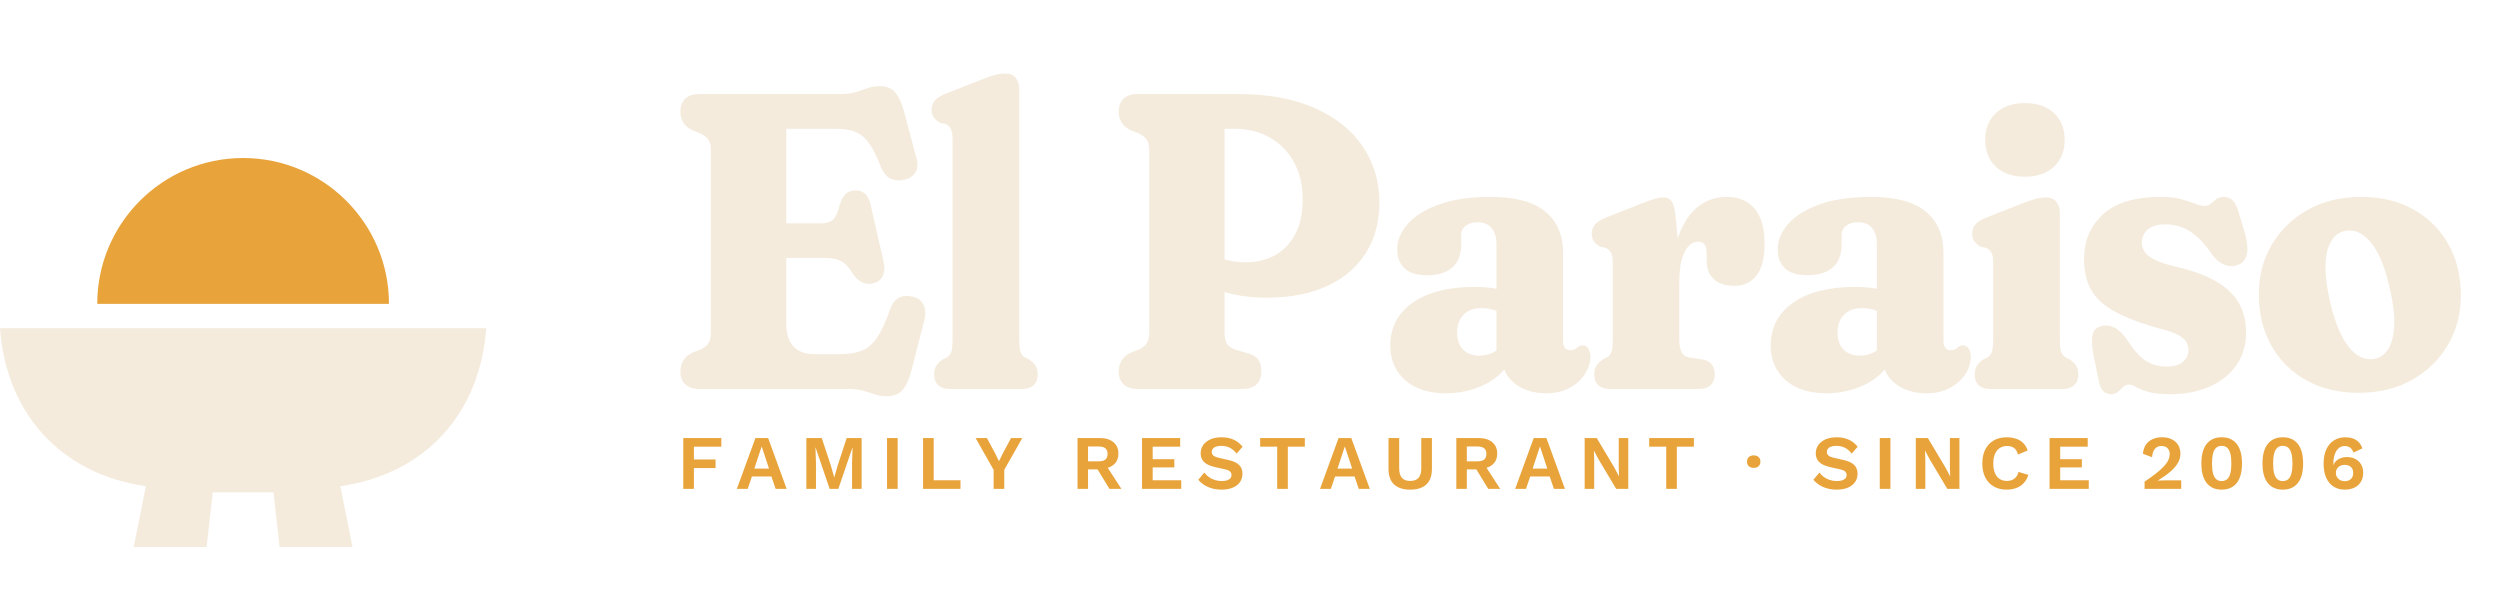
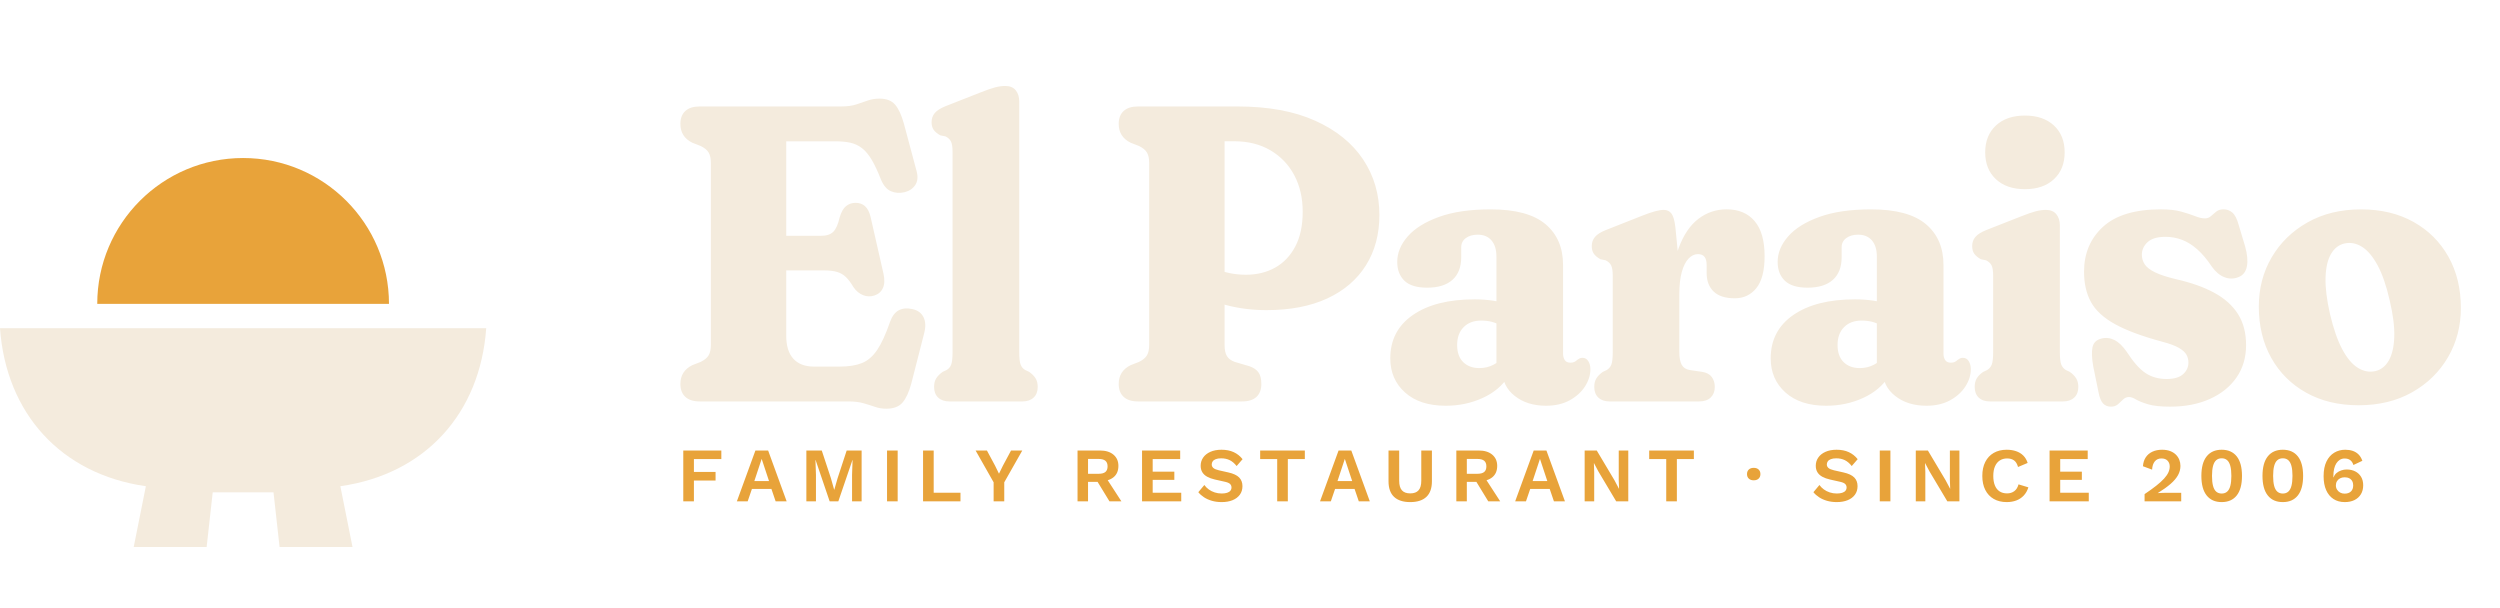
<svg xmlns="http://www.w3.org/2000/svg" viewBox="0 0 617 150" width="617" height="150">
  <g transform="translate(-15.00 0.00) scale(1.5)">
    <path d="M26 50 A24 24 0 0 1 74 50Z" fill="#E8A33A" />
    <path d="M10 54 H90 C89 68 80 78 66 80 L68 90 H56 L55 81 H45 L44 90 H32 L34 80 C20 78 11 68 10 54Z" fill="#F4EBDD" />
  </g>
-   <path transform="translate(0 0)" d="M185.297 55.123H202.626Q204.668 55.123 205.659 54.127Q206.65 53.132 207.227 50.574Q207.821 48.592 208.798 47.801Q209.774 47.009 211.08 46.988Q214.024 46.936 214.849 50.419L218.025 64.385Q218.529 66.618 217.915 67.988Q217.3 69.359 215.83 69.846Q214.421 70.325 213.019 69.773Q211.616 69.221 210.655 67.82Q209.692 66.199 208.777 65.311Q207.862 64.422 206.6 64.041Q205.338 63.659 203.27 63.659H185.297ZM167.92 27.508Q167.92 25.438 169.145 24.319Q170.369 23.2 172.688 23.2H207.565Q209.812 23.2 211.326 22.704Q212.841 22.209 214.164 21.737Q215.488 21.266 217.059 21.266Q219.61 21.266 220.893 22.732Q222.176 24.198 223.084 27.452L226.224 39.192Q226.775 41.272 225.876 42.602Q224.977 43.932 223.243 44.363Q221.427 44.78 219.895 44.126Q218.363 43.471 217.43 41.26Q216.243 38.22 215.141 36.368Q214.038 34.516 212.766 33.516Q211.494 32.515 209.9 32.157Q208.307 31.799 206.118 31.799H194.041V79.773Q194.041 83.552 195.809 85.476Q197.578 87.401 200.881 87.401H207.221Q210.551 87.401 212.716 86.536Q214.88 85.671 216.487 83.288Q218.095 80.905 219.663 76.355Q220.455 74.187 221.861 73.48Q223.267 72.774 225.169 73.208Q227.154 73.634 227.93 75.227Q228.705 76.819 228.078 79.194L224.901 91.61Q224.032 94.792 222.73 96.294Q221.427 97.797 218.721 97.797Q217.277 97.797 215.978 97.348Q214.68 96.898 213.128 96.449Q211.575 96.0 209.388 96.0H172.688Q170.369 96.0 169.145 94.876Q167.92 93.753 167.92 91.692Q167.92 88.503 170.857 87.052L172.914 86.25Q174.325 85.561 174.884 84.634Q175.443 83.707 175.443 82.049V37.151Q175.443 35.483 174.884 34.561Q174.325 33.639 172.914 32.95L170.857 32.148Q167.92 30.697 167.92 27.508ZM251.55 21.99V83.793Q251.55 86.077 251.902 86.946Q252.253 87.814 253.026 88.246L254.002 88.707Q255.032 89.434 255.57 90.278Q256.107 91.121 256.107 92.426Q256.107 94.108 255.096 95.054Q254.084 96.0 252.33 96.0H234.31Q232.559 96.0 231.546 95.054Q230.533 94.108 230.533 92.426Q230.533 91.121 231.07 90.278Q231.608 89.434 232.638 88.707L233.615 88.246Q234.391 87.814 234.741 86.946Q235.091 86.077 235.091 83.793V34.451Q235.091 32.573 234.68 31.805Q234.269 31.038 233.341 30.583L232.063 30.328Q230.904 29.67 230.409 28.938Q229.913 28.205 229.913 27.073Q229.913 25.774 230.69 24.834Q231.466 23.894 233.418 23.109L241.951 19.754Q244.287 18.821 245.617 18.481Q246.948 18.142 248.104 18.142Q249.804 18.142 250.677 19.204Q251.55 20.267 251.55 21.99ZM340.435 49.987Q340.435 57.113 337.114 62.406Q333.793 67.7 327.566 70.584Q321.339 73.467 312.575 73.467Q307.372 73.467 302.667 72.233Q297.963 70.999 294.265 68.896L295.194 60.618Q297.512 62.078 299.491 62.998Q301.47 63.918 303.429 64.325Q305.389 64.731 307.513 64.731Q311.568 64.731 314.714 62.97Q317.859 61.209 319.682 57.749Q321.505 54.29 321.505 49.18Q321.505 44.092 319.436 40.188Q317.367 36.283 313.56 34.035Q309.754 31.787 304.6 31.787H302.226V82.049Q302.226 83.863 302.81 84.816Q303.393 85.77 304.757 86.25L308.344 87.306Q309.86 87.825 310.58 88.815Q311.299 89.804 311.299 91.692Q311.299 93.753 310.1 94.876Q308.9 96.0 306.532 96.0H280.864Q278.545 96.0 277.321 94.876Q276.096 93.753 276.096 91.692Q276.096 88.503 279.033 87.052L281.09 86.25Q282.501 85.561 283.06 84.634Q283.619 83.707 283.619 82.049V37.151Q283.619 35.483 283.06 34.561Q282.501 33.639 281.09 32.95L279.033 32.148Q276.096 30.697 276.096 27.508Q276.096 25.438 277.321 24.319Q278.545 23.2 280.864 23.2H305.384Q316.791 23.2 324.596 26.72Q332.401 30.241 336.418 36.281Q340.435 42.321 340.435 49.987ZM370.788 88.436V87.014L369.318 86.797V60.232Q369.318 57.686 368.103 56.264Q366.888 54.843 364.697 54.843Q362.904 54.843 361.767 55.686Q360.63 56.529 360.63 57.944V60.385Q360.63 64.061 358.461 65.993Q356.293 67.925 352.215 67.925Q348.395 67.925 346.617 66.215Q344.838 64.504 344.838 61.559Q344.838 58.234 347.422 55.275Q350.005 52.317 355.142 50.458Q360.279 48.599 367.895 48.599Q377.093 48.599 381.428 52.251Q385.764 55.903 385.764 62.334V84.249Q385.764 85.114 386.17 85.775Q386.576 86.435 387.619 86.435Q388.178 86.435 388.559 86.244Q388.94 86.052 389.263 85.744Q389.515 85.546 389.826 85.389Q390.138 85.232 390.544 85.232Q391.479 85.232 391.994 86.059Q392.51 86.886 392.51 88.048Q392.51 90.208 391.183 92.287Q389.856 94.366 387.404 95.714Q384.953 97.063 381.561 97.063Q376.898 97.063 373.843 94.647Q370.788 92.232 370.788 88.436ZM343.121 85.358Q343.121 78.527 348.699 74.667Q354.277 70.806 363.951 70.806Q366.29 70.806 368.436 71.124Q370.583 71.441 371.996 72.042L370.412 77.249Q369.223 76.614 368.087 76.33Q366.952 76.045 365.537 76.045Q362.832 76.045 361.227 77.666Q359.621 79.286 359.621 82.074Q359.621 84.811 361.114 86.291Q362.608 87.77 365.112 87.77Q367.025 87.77 368.613 86.933Q370.201 86.095 371.117 84.839L372.264 89.805Q370.11 93.228 365.914 95.145Q361.717 97.063 356.807 97.063Q350.42 97.063 346.771 93.801Q343.121 90.54 343.121 85.358ZM412.504 70.549Q412.504 62.978 414.304 58.12Q416.104 53.262 419.179 50.927Q422.255 48.591 426.131 48.591Q430.582 48.591 433.043 51.495Q435.504 54.399 435.504 60.151Q435.504 65.5 433.474 68.022Q431.443 70.545 428.156 70.545Q424.688 70.545 422.945 68.892Q421.203 67.239 421.203 64.316V62.364Q421.203 60.959 420.664 60.301Q420.126 59.642 419.055 59.642Q417.784 59.642 416.729 60.752Q415.674 61.861 415.065 64.06Q414.456 66.259 414.456 69.555ZM413.491 53.075 414.456 62.918V83.793Q414.456 85.872 415.035 86.939Q415.614 88.007 417.019 88.246L420.118 88.707Q421.73 88.965 422.47 89.978Q423.211 90.991 423.211 92.426Q423.211 94.03 422.219 95.015Q421.227 96.0 419.317 96.0H397.243Q395.492 96.0 394.479 95.054Q393.465 94.108 393.465 92.426Q393.465 91.121 394.003 90.279Q394.541 89.437 395.571 88.707L396.548 88.246Q397.324 87.778 397.674 86.927Q398.024 86.077 398.024 83.793V65.037Q398.024 63.158 397.613 62.391Q397.202 61.623 396.274 61.169L394.996 60.914Q393.837 60.256 393.341 59.523Q392.846 58.791 392.846 57.658Q392.846 56.359 393.642 55.4Q394.438 54.44 396.351 53.694L405.234 50.184Q407.162 49.415 408.464 49.071Q409.765 48.727 410.611 48.727Q411.823 48.727 412.511 49.625Q413.2 50.522 413.491 53.075ZM464.676 88.436V87.014L463.206 86.797V60.232Q463.206 57.686 461.991 56.264Q460.776 54.843 458.585 54.843Q456.792 54.843 455.655 55.686Q454.518 56.529 454.518 57.944V60.385Q454.518 64.061 452.349 65.993Q450.181 67.925 446.103 67.925Q442.283 67.925 440.505 66.215Q438.726 64.504 438.726 61.559Q438.726 58.234 441.31 55.275Q443.893 52.317 449.03 50.458Q454.167 48.599 461.783 48.599Q470.981 48.599 475.316 52.251Q479.652 55.903 479.652 62.334V84.249Q479.652 85.114 480.058 85.775Q480.464 86.435 481.507 86.435Q482.066 86.435 482.447 86.244Q482.828 86.052 483.151 85.744Q483.403 85.546 483.714 85.389Q484.026 85.232 484.432 85.232Q485.367 85.232 485.882 86.059Q486.398 86.886 486.398 88.048Q486.398 90.208 485.071 92.287Q483.744 94.366 481.292 95.714Q478.841 97.063 475.449 97.063Q470.786 97.063 467.731 94.647Q464.676 92.232 464.676 88.436ZM437.009 85.358Q437.009 78.527 442.587 74.667Q448.165 70.806 457.839 70.806Q460.178 70.806 462.324 71.124Q464.471 71.441 465.884 72.042L464.3 77.249Q463.111 76.614 461.975 76.33Q460.84 76.045 459.425 76.045Q456.72 76.045 455.115 77.666Q453.509 79.286 453.509 82.074Q453.509 84.811 455.002 86.291Q456.496 87.77 459 87.77Q460.913 87.77 462.501 86.933Q464.089 86.095 465.005 84.839L466.152 89.805Q463.998 93.228 459.802 95.145Q455.605 97.063 450.695 97.063Q444.308 97.063 440.659 93.801Q437.009 90.54 437.009 85.358ZM508.371 52.576V83.793Q508.371 86.038 508.722 86.907Q509.074 87.775 509.847 88.246L510.823 88.707Q511.814 89.395 512.371 90.258Q512.928 91.121 512.928 92.426Q512.928 94.108 511.917 95.054Q510.905 96.0 509.151 96.0H491.131Q489.341 96.0 488.347 95.054Q487.353 94.108 487.353 92.426Q487.353 91.121 487.891 90.258Q488.429 89.395 489.459 88.707L490.436 88.246Q491.212 87.775 491.562 86.907Q491.912 86.038 491.912 83.793V65.037Q491.912 63.158 491.501 62.391Q491.09 61.623 490.162 61.169L488.884 60.914Q487.725 60.253 487.229 59.522Q486.734 58.791 486.734 57.658Q486.734 56.359 487.51 55.419Q488.287 54.479 490.239 53.694L498.771 50.339Q501.107 49.407 502.438 49.067Q503.769 48.727 504.925 48.727Q506.624 48.727 507.498 49.79Q508.371 50.852 508.371 52.576ZM499.751 43.616Q495.223 43.616 492.584 41.148Q489.946 38.68 489.946 34.532Q489.946 30.377 492.584 27.912Q495.223 25.447 499.751 25.447Q504.28 25.447 506.919 27.907Q509.558 30.368 509.558 34.522Q509.558 38.68 506.919 41.148Q504.28 43.616 499.751 43.616ZM534.726 90.463Q537.455 90.463 538.779 89.28Q540.103 88.097 540.103 86.423Q540.103 85.326 539.6 84.444Q539.097 83.561 537.738 82.775Q536.378 81.99 533.824 81.31Q526.238 79.276 521.996 76.934Q517.754 74.592 516.048 71.465Q514.342 68.339 514.342 63.994Q514.342 57.181 519.036 52.887Q523.73 48.593 533.33 48.593Q536.316 48.593 538.33 49.151Q540.343 49.709 541.738 50.267Q543.132 50.826 544.174 50.826Q545.049 50.826 545.659 50.266Q546.269 49.706 546.973 49.146Q547.676 48.586 548.787 48.586Q549.992 48.586 550.941 49.388Q551.891 50.19 552.519 52.478L554.097 57.748Q554.914 60.664 554.536 62.656Q554.158 64.649 552.481 65.314Q550.708 66.016 548.992 65.343Q547.276 64.669 545.933 62.807Q544.104 60.056 542.253 58.434Q540.402 56.812 538.473 56.093Q536.543 55.375 534.449 55.375Q531.423 55.375 530.017 56.692Q528.611 58.009 528.611 59.792Q528.611 61.092 529.317 62.164Q530.023 63.235 531.858 64.131Q533.693 65.027 537.014 65.826Q542.585 67.078 546.442 69.161Q550.3 71.244 552.317 74.406Q554.333 77.568 554.333 82.078Q554.333 86.689 551.966 90.095Q549.599 93.502 545.372 95.396Q541.145 97.29 535.596 97.29Q532.084 97.29 530.127 96.702Q528.171 96.114 527.162 95.511Q526.152 94.909 525.439 94.909Q524.605 94.909 523.998 95.511Q523.392 96.114 522.712 96.702Q522.033 97.29 520.985 97.29Q519.775 97.29 519.033 96.497Q518.291 95.704 517.916 93.735L516.627 87.427Q516.074 84.348 516.424 82.647Q516.773 80.945 518.63 80.482Q520.271 80.057 521.845 80.844Q523.418 81.632 524.914 83.805Q527.314 87.533 529.518 88.998Q531.722 90.463 534.726 90.463ZM582.708 48.602Q590.144 48.602 595.676 51.709Q601.207 54.815 604.275 60.292Q607.343 65.768 607.343 72.946Q607.343 79.631 604.17 85.08Q600.997 90.529 595.318 93.737Q589.639 96.945 582.109 96.945Q574.715 96.945 569.164 93.84Q563.613 90.734 560.544 85.249Q557.475 79.764 557.475 72.588Q557.475 65.866 560.648 60.443Q563.821 55.021 569.499 51.812Q575.176 48.602 582.708 48.602ZM586.215 88.519Q588.318 88.035 589.546 85.912Q590.774 83.789 590.903 80.091Q591.032 76.392 589.79 71.133Q588.555 65.657 586.781 62.386Q585.008 59.115 582.908 57.819Q580.808 56.522 578.62 57.02Q576.521 57.492 575.289 59.609Q574.057 61.727 573.946 65.428Q573.835 69.13 575.04 74.408Q576.315 79.846 578.073 83.135Q579.832 86.424 581.935 87.714Q584.038 89.004 586.215 88.519Z" fill="#F4EBDD" />
-   <path transform="translate(0 0)" d="M178.025 110.23H171.258V113.403H176.602V115.522H171.258V120.652H168.633V108.112H178.025ZM194.143 120.652H191.424L190.382 117.587H185.575L184.527 120.652H181.862L186.435 108.112H189.575ZM186.169 115.656H189.795L187.98 110.174ZM212.648 108.112V120.652H210.288V114.11L210.415 110.457H210.382L206.901 120.652H204.757L201.291 110.457H201.251L201.378 114.11V120.652H199.01V108.112H202.813L205.07 114.951L205.868 117.783H205.906L206.716 114.963L208.961 108.112ZM221.545 108.112V120.652H218.92V108.112ZM230.435 118.534H237.047V120.652H227.81V108.112H230.435ZM252.299 108.112 247.851 115.959V120.652H245.227V115.959L240.779 108.112H243.573L245.586 111.864L246.55 113.838L247.514 111.864L249.527 108.112ZM271.467 108.112Q273.588 108.112 274.805 109.14Q276.022 110.167 276.022 111.902Q276.022 113.737 274.81 114.717Q273.598 115.698 271.477 115.698L271.228 115.843H268.526V120.652H265.937V108.112ZM271.166 113.855Q272.27 113.855 272.81 113.41Q273.35 112.965 273.35 112.024Q273.35 111.091 272.81 110.643Q272.27 110.194 271.166 110.194H268.526V113.855ZM272.705 114.397 276.76 120.652H273.814L270.464 115.161ZM281.857 120.652V108.112H291.268V110.23H284.482V113.331H289.826V115.356H284.482V118.534H291.531V120.652ZM301.468 107.922Q303.179 107.922 304.466 108.51Q305.753 109.098 306.667 110.25L305.199 111.945Q304.424 110.953 303.504 110.497Q302.585 110.04 301.374 110.04Q300.562 110.04 300.044 110.246Q299.525 110.451 299.29 110.79Q299.054 111.13 299.054 111.56Q299.054 112.059 299.447 112.414Q299.84 112.77 300.82 112.997L303.161 113.525Q305.009 113.939 305.823 114.764Q306.637 115.59 306.637 116.91Q306.637 118.147 305.984 119.031Q305.331 119.916 304.18 120.379Q303.028 120.842 301.515 120.842Q300.212 120.842 299.115 120.529Q298.018 120.217 297.168 119.665Q296.319 119.114 295.743 118.4L297.232 116.624Q297.665 117.238 298.315 117.713Q298.964 118.188 299.782 118.456Q300.601 118.724 301.523 118.724Q302.297 118.724 302.84 118.548Q303.383 118.372 303.658 118.036Q303.933 117.701 303.933 117.223Q303.933 116.745 303.603 116.394Q303.272 116.043 302.373 115.84L299.825 115.269Q298.723 115.017 297.935 114.584Q297.147 114.151 296.736 113.478Q296.325 112.806 296.325 111.87Q296.325 110.755 296.936 109.862Q297.547 108.97 298.703 108.446Q299.858 107.922 301.468 107.922ZM322.034 108.112V110.23H317.837V120.652H315.212V110.23H311.008V108.112ZM338.067 120.652H335.348L334.306 117.587H329.499L328.451 120.652H325.786L330.359 108.112H333.499ZM330.093 115.656H333.719L331.904 110.174ZM353.396 108.112V115.704Q353.396 118.268 352.032 119.555Q350.669 120.842 348.041 120.842Q345.426 120.842 344.056 119.555Q342.687 118.268 342.687 115.704V108.112H345.319V115.598Q345.319 117.172 345.99 117.934Q346.662 118.695 348.041 118.695Q349.428 118.695 350.1 117.934Q350.771 117.172 350.771 115.598V108.112ZM364.954 108.112Q367.075 108.112 368.292 109.14Q369.509 110.167 369.509 111.902Q369.509 113.737 368.297 114.717Q367.085 115.698 364.964 115.698L364.715 115.843H362.013V120.652H359.424V108.112ZM364.653 113.855Q365.757 113.855 366.297 113.41Q366.837 112.965 366.837 112.024Q366.837 111.091 366.297 110.643Q365.757 110.194 364.653 110.194H362.013V113.855ZM366.192 114.397 370.247 120.652H367.301L363.951 115.161ZM386.226 120.652H383.507L382.465 117.587H377.658L376.61 120.652H373.945L378.518 108.112H381.658ZM378.252 115.656H381.878L380.063 110.174ZM401.859 108.112V120.652H398.874L394.482 113.279L393.397 111.234H393.371L393.447 113.394V120.652H391.093V108.112H394.079L398.459 115.468L399.555 117.542H399.582L399.506 115.37V108.112ZM418.048 108.112V110.23H413.851V120.652H411.226V110.23H407.022V108.112ZM432.816 112.39Q433.583 112.39 434.026 112.805Q434.47 113.219 434.47 113.929Q434.47 114.639 434.026 115.053Q433.583 115.467 432.816 115.467Q432.055 115.467 431.609 115.053Q431.162 114.639 431.162 113.929Q431.162 113.219 431.609 112.805Q432.055 112.39 432.816 112.39ZM453.275 107.922Q454.986 107.922 456.273 108.51Q457.56 109.098 458.474 110.25L457.006 111.945Q456.231 110.953 455.311 110.497Q454.392 110.04 453.181 110.04Q452.369 110.04 451.851 110.246Q451.332 110.451 451.097 110.79Q450.861 111.13 450.861 111.56Q450.861 112.059 451.254 112.414Q451.647 112.77 452.627 112.997L454.968 113.525Q456.816 113.939 457.63 114.764Q458.444 115.59 458.444 116.91Q458.444 118.147 457.791 119.031Q457.138 119.916 455.987 120.379Q454.835 120.842 453.322 120.842Q452.019 120.842 450.922 120.529Q449.825 120.217 448.975 119.665Q448.126 119.114 447.55 118.4L449.039 116.624Q449.472 117.238 450.122 117.713Q450.771 118.188 451.589 118.456Q452.408 118.724 453.33 118.724Q454.104 118.724 454.647 118.548Q455.19 118.372 455.465 118.036Q455.74 117.701 455.74 117.223Q455.74 116.745 455.41 116.394Q455.079 116.043 454.18 115.84L451.632 115.269Q450.53 115.017 449.742 114.584Q448.954 114.151 448.543 113.478Q448.132 112.806 448.132 111.87Q448.132 110.755 448.743 109.862Q449.354 108.97 450.51 108.446Q451.665 107.922 453.275 107.922ZM466.552 108.112V120.652H463.927V108.112ZM483.583 108.112V120.652H480.598L476.206 113.279L475.121 111.234H475.095L475.171 113.394V120.652H472.817V108.112H475.803L480.183 115.468L481.279 117.542H481.306L481.23 115.37V108.112ZM500.602 117.203Q500.224 118.418 499.451 119.235Q498.677 120.051 497.611 120.447Q496.545 120.842 495.266 120.842Q493.408 120.842 492.056 120.064Q490.704 119.287 489.97 117.843Q489.235 116.399 489.235 114.382Q489.235 112.365 489.97 110.921Q490.704 109.477 492.056 108.7Q493.408 107.922 495.242 107.922Q496.523 107.922 497.567 108.276Q498.611 108.63 499.343 109.354Q500.076 110.079 500.424 111.18L498.05 112.179Q497.733 111.038 497.067 110.554Q496.401 110.069 495.356 110.069Q494.322 110.069 493.551 110.566Q492.781 111.064 492.362 112.022Q491.943 112.981 491.943 114.382Q491.943 115.764 492.337 116.732Q492.731 117.7 493.493 118.198Q494.256 118.695 495.345 118.695Q496.383 118.695 497.126 118.145Q497.869 117.595 498.172 116.467ZM505.835 120.652V108.112H515.246V110.23H508.46V113.331H513.804V115.356H508.46V118.534H515.509V120.652ZM529.283 120.652V118.875Q530.991 117.727 532.175 116.79Q533.359 115.853 534.094 115.045Q534.828 114.237 535.158 113.511Q535.489 112.785 535.489 112.057Q535.489 111.189 534.96 110.629Q534.432 110.069 533.45 110.069Q532.403 110.069 531.805 110.795Q531.206 111.522 531.138 112.834L528.877 111.993Q528.968 110.703 529.571 109.795Q530.174 108.886 531.211 108.404Q532.248 107.922 533.601 107.922Q534.743 107.922 535.592 108.247Q536.441 108.571 537.006 109.13Q537.572 109.689 537.852 110.407Q538.132 111.125 538.132 111.913Q538.132 113.12 537.529 114.203Q536.927 115.287 535.695 116.356Q534.463 117.425 532.561 118.601V118.627Q532.842 118.601 533.256 118.584Q533.67 118.567 534.105 118.558Q534.541 118.548 534.861 118.548H538.325V120.652ZM548.311 120.842Q545.909 120.842 544.603 119.203Q543.298 117.565 543.298 114.382Q543.298 111.199 544.603 109.561Q545.909 107.922 548.311 107.922Q550.725 107.922 552.025 109.561Q553.324 111.199 553.324 114.382Q553.324 117.565 552.025 119.203Q550.725 120.842 548.311 120.842ZM548.311 118.73Q549.123 118.73 549.654 118.27Q550.185 117.81 550.443 116.843Q550.7 115.876 550.7 114.382Q550.7 112.888 550.443 111.921Q550.185 110.954 549.654 110.494Q549.123 110.034 548.311 110.034Q547.506 110.034 546.971 110.494Q546.437 110.954 546.179 111.921Q545.922 112.888 545.922 114.382Q545.922 115.876 546.179 116.843Q546.437 117.81 546.971 118.27Q547.506 118.73 548.311 118.73ZM563.395 120.842Q560.993 120.842 559.687 119.203Q558.382 117.565 558.382 114.382Q558.382 111.199 559.687 109.561Q560.993 107.922 563.395 107.922Q565.809 107.922 567.109 109.561Q568.408 111.199 568.408 114.382Q568.408 117.565 567.109 119.203Q565.809 120.842 563.395 120.842ZM563.395 118.73Q564.207 118.73 564.738 118.27Q565.269 117.81 565.527 116.843Q565.784 115.876 565.784 114.382Q565.784 112.888 565.527 111.921Q565.269 110.954 564.738 110.494Q564.207 110.034 563.395 110.034Q562.59 110.034 562.055 110.494Q561.521 110.954 561.263 111.921Q561.006 112.888 561.006 114.382Q561.006 115.876 561.263 116.843Q561.521 117.81 562.055 118.27Q562.59 118.73 563.395 118.73ZM578.801 107.922Q579.815 107.922 580.634 108.194Q581.453 108.466 582.066 109.063Q582.678 109.661 583.029 110.65L580.822 111.69Q580.594 110.939 580.07 110.511Q579.545 110.083 578.641 110.083Q577.997 110.083 577.486 110.394Q576.974 110.706 576.613 111.269Q576.252 111.832 576.066 112.62Q575.88 113.409 575.88 114.364Q575.88 114.416 575.88 114.485Q575.88 114.554 575.88 114.684L575.934 114.756Q576.15 114.091 576.668 113.66Q577.185 113.228 577.843 113.012Q578.501 112.797 579.142 112.797Q580.35 112.797 581.271 113.265Q582.192 113.734 582.715 114.606Q583.237 115.479 583.237 116.697Q583.237 117.96 582.673 118.896Q582.108 119.832 581.091 120.337Q580.074 120.842 578.679 120.842Q577.073 120.842 575.903 120.082Q574.734 119.322 574.1 117.897Q573.466 116.472 573.466 114.454Q573.466 112.266 574.173 110.82Q574.88 109.375 576.089 108.649Q577.298 107.922 578.801 107.922ZM578.638 114.722Q578.016 114.722 577.532 114.975Q577.048 115.228 576.771 115.677Q576.494 116.127 576.494 116.728Q576.494 117.306 576.783 117.767Q577.072 118.228 577.556 118.493Q578.04 118.758 578.638 118.758Q579.649 118.758 580.208 118.223Q580.768 117.689 580.768 116.728Q580.768 116.103 580.517 115.654Q580.266 115.204 579.795 114.963Q579.324 114.722 578.638 114.722Z" fill="#E8A33A" />
+   <path transform="translate(0 0)" d="M185.297 58.197H202.626Q204.668 58.197 205.659 57.201Q206.65 56.206 207.227 53.648Q207.821 51.666 208.798 50.875Q209.774 50.083 211.08 50.062Q214.024 50.01 214.849 53.493L218.025 67.459Q218.529 69.692 217.915 71.062Q217.3 72.433 215.83 72.92Q214.421 73.399 213.019 72.847Q211.616 72.295 210.655 70.894Q209.692 69.273 208.777 68.385Q207.862 67.496 206.6 67.115Q205.338 66.733 203.27 66.733H185.297ZM167.92 30.582Q167.92 28.512 169.145 27.393Q170.369 26.274 172.688 26.274H207.565Q209.812 26.274 211.326 25.778Q212.841 25.283 214.164 24.811Q215.488 24.34 217.059 24.34Q219.61 24.34 220.893 25.806Q222.176 27.272 223.084 30.526L226.224 42.266Q226.775 44.346 225.876 45.676Q224.977 47.006 223.243 47.437Q221.427 47.854 219.895 47.2Q218.363 46.545 217.43 44.334Q216.243 41.294 215.141 39.442Q214.038 37.59 212.766 36.59Q211.494 35.589 209.9 35.231Q208.307 34.873 206.118 34.873H194.041V82.847Q194.041 86.626 195.809 88.55Q197.578 90.475 200.881 90.475H207.221Q210.551 90.475 212.716 89.61Q214.88 88.745 216.487 86.362Q218.095 83.979 219.663 79.429Q220.455 77.261 221.861 76.554Q223.267 75.848 225.169 76.282Q227.154 76.708 227.93 78.301Q228.705 79.893 228.078 82.268L224.901 94.684Q224.032 97.866 222.73 99.368Q221.427 100.871 218.721 100.871Q217.277 100.871 215.978 100.422Q214.68 99.972 213.128 99.523Q211.575 99.074 209.388 99.074H172.688Q170.369 99.074 169.145 97.95Q167.92 96.827 167.92 94.766Q167.92 91.577 170.857 90.126L172.914 89.324Q174.325 88.635 174.884 87.708Q175.443 86.781 175.443 85.123V40.225Q175.443 38.557 174.884 37.635Q174.325 36.713 172.914 36.024L170.857 35.222Q167.92 33.771 167.92 30.582ZM251.55 25.064V86.867Q251.55 89.151 251.902 90.02Q252.253 90.888 253.026 91.32L254.002 91.781Q255.032 92.508 255.57 93.352Q256.107 94.195 256.107 95.5Q256.107 97.182 255.096 98.128Q254.084 99.074 252.33 99.074H234.31Q232.559 99.074 231.546 98.128Q230.533 97.182 230.533 95.5Q230.533 94.195 231.07 93.352Q231.608 92.508 232.638 91.781L233.615 91.32Q234.391 90.888 234.741 90.02Q235.091 89.151 235.091 86.867V37.525Q235.091 35.647 234.68 34.879Q234.269 34.112 233.341 33.657L232.063 33.402Q230.904 32.744 230.409 32.012Q229.913 31.279 229.913 30.147Q229.913 28.848 230.69 27.908Q231.466 26.968 233.418 26.183L241.951 22.828Q244.287 21.895 245.617 21.555Q246.948 21.216 248.104 21.216Q249.804 21.216 250.677 22.278Q251.55 23.341 251.55 25.064ZM340.435 53.061Q340.435 60.187 337.114 65.48Q333.793 70.774 327.566 73.658Q321.339 76.541 312.575 76.541Q307.372 76.541 302.667 75.307Q297.963 74.073 294.265 71.97L295.194 63.692Q297.512 65.152 299.491 66.072Q301.47 66.992 303.429 67.399Q305.389 67.805 307.513 67.805Q311.568 67.805 314.714 66.044Q317.859 64.283 319.682 60.823Q321.505 57.364 321.505 52.254Q321.505 47.166 319.436 43.262Q317.367 39.357 313.56 37.109Q309.754 34.861 304.6 34.861H302.226V85.123Q302.226 86.937 302.81 87.89Q303.393 88.844 304.757 89.324L308.344 90.38Q309.86 90.899 310.58 91.889Q311.299 92.878 311.299 94.766Q311.299 96.827 310.1 97.95Q308.9 99.074 306.532 99.074H280.864Q278.545 99.074 277.321 97.95Q276.096 96.827 276.096 94.766Q276.096 91.577 279.033 90.126L281.09 89.324Q282.501 88.635 283.06 87.708Q283.619 86.781 283.619 85.123V40.225Q283.619 38.557 283.06 37.635Q282.501 36.713 281.09 36.024L279.033 35.222Q276.096 33.771 276.096 30.582Q276.096 28.512 277.321 27.393Q278.545 26.274 280.864 26.274H305.384Q316.791 26.274 324.596 29.794Q332.401 33.315 336.418 39.355Q340.435 45.395 340.435 53.061ZM370.788 91.51V90.088L369.318 89.871V63.306Q369.318 60.76 368.103 59.338Q366.888 57.917 364.697 57.917Q362.904 57.917 361.767 58.76Q360.63 59.603 360.63 61.018V63.459Q360.63 67.135 358.461 69.067Q356.293 70.999 352.215 70.999Q348.395 70.999 346.617 69.289Q344.838 67.578 344.838 64.633Q344.838 61.308 347.422 58.349Q350.005 55.391 355.142 53.532Q360.279 51.673 367.895 51.673Q377.093 51.673 381.428 55.325Q385.764 58.977 385.764 65.408V87.323Q385.764 88.188 386.17 88.849Q386.576 89.509 387.619 89.509Q388.178 89.509 388.559 89.318Q388.94 89.126 389.263 88.818Q389.515 88.62 389.826 88.463Q390.138 88.306 390.544 88.306Q391.479 88.306 391.994 89.133Q392.51 89.96 392.51 91.122Q392.51 93.282 391.183 95.361Q389.856 97.44 387.404 98.788Q384.953 100.137 381.561 100.137Q376.898 100.137 373.843 97.721Q370.788 95.306 370.788 91.51ZM343.121 88.432Q343.121 81.601 348.699 77.741Q354.277 73.88 363.951 73.88Q366.29 73.88 368.436 74.198Q370.583 74.515 371.996 75.116L370.412 80.323Q369.223 79.688 368.087 79.404Q366.952 79.119 365.537 79.119Q362.832 79.119 361.227 80.74Q359.621 82.36 359.621 85.148Q359.621 87.885 361.114 89.365Q362.608 90.844 365.112 90.844Q367.025 90.844 368.613 90.007Q370.201 89.169 371.117 87.913L372.264 92.879Q370.11 96.302 365.914 98.219Q361.717 100.137 356.807 100.137Q350.42 100.137 346.771 96.875Q343.121 93.614 343.121 88.432ZM412.504 73.623Q412.504 66.052 414.304 61.194Q416.104 56.336 419.179 54.001Q422.255 51.665 426.131 51.665Q430.582 51.665 433.043 54.569Q435.504 57.473 435.504 63.225Q435.504 68.574 433.474 71.096Q431.443 73.619 428.156 73.619Q424.688 73.619 422.945 71.966Q421.203 70.313 421.203 67.39V65.438Q421.203 64.033 420.664 63.375Q420.126 62.716 419.055 62.716Q417.784 62.716 416.729 63.826Q415.674 64.935 415.065 67.134Q414.456 69.333 414.456 72.629ZM413.491 56.149 414.456 65.992V86.867Q414.456 88.946 415.035 90.013Q415.614 91.081 417.019 91.32L420.118 91.781Q421.73 92.039 422.47 93.052Q423.211 94.065 423.211 95.5Q423.211 97.104 422.219 98.089Q421.227 99.074 419.317 99.074H397.243Q395.492 99.074 394.479 98.128Q393.465 97.182 393.465 95.5Q393.465 94.195 394.003 93.353Q394.541 92.511 395.571 91.781L396.548 91.32Q397.324 90.852 397.674 90.001Q398.024 89.151 398.024 86.867V68.111Q398.024 66.232 397.613 65.465Q397.202 64.697 396.274 64.243L394.996 63.988Q393.837 63.33 393.341 62.597Q392.846 61.865 392.846 60.732Q392.846 59.433 393.642 58.474Q394.438 57.514 396.351 56.768L405.234 53.258Q407.162 52.489 408.464 52.145Q409.765 51.801 410.611 51.801Q411.823 51.801 412.511 52.699Q413.2 53.596 413.491 56.149ZM464.676 91.51V90.088L463.206 89.871V63.306Q463.206 60.76 461.991 59.338Q460.776 57.917 458.585 57.917Q456.792 57.917 455.655 58.76Q454.518 59.603 454.518 61.018V63.459Q454.518 67.135 452.349 69.067Q450.181 70.999 446.103 70.999Q442.283 70.999 440.505 69.289Q438.726 67.578 438.726 64.633Q438.726 61.308 441.31 58.349Q443.893 55.391 449.03 53.532Q454.167 51.673 461.783 51.673Q470.981 51.673 475.316 55.325Q479.652 58.977 479.652 65.408V87.323Q479.652 88.188 480.058 88.849Q480.464 89.509 481.507 89.509Q482.066 89.509 482.447 89.318Q482.828 89.126 483.151 88.818Q483.403 88.62 483.714 88.463Q484.026 88.306 484.432 88.306Q485.367 88.306 485.882 89.133Q486.398 89.96 486.398 91.122Q486.398 93.282 485.071 95.361Q483.744 97.44 481.292 98.788Q478.841 100.137 475.449 100.137Q470.786 100.137 467.731 97.721Q464.676 95.306 464.676 91.51ZM437.009 88.432Q437.009 81.601 442.587 77.741Q448.165 73.88 457.839 73.88Q460.178 73.88 462.324 74.198Q464.471 74.515 465.884 75.116L464.3 80.323Q463.111 79.688 461.975 79.404Q460.84 79.119 459.425 79.119Q456.72 79.119 455.115 80.74Q453.509 82.36 453.509 85.148Q453.509 87.885 455.002 89.365Q456.496 90.844 459 90.844Q460.913 90.844 462.501 90.007Q464.089 89.169 465.005 87.913L466.152 92.879Q463.998 96.302 459.802 98.219Q455.605 100.137 450.695 100.137Q444.308 100.137 440.659 96.875Q437.009 93.614 437.009 88.432ZM508.371 55.65V86.867Q508.371 89.112 508.722 89.981Q509.074 90.849 509.847 91.32L510.823 91.781Q511.814 92.469 512.371 93.332Q512.928 94.195 512.928 95.5Q512.928 97.182 511.917 98.128Q510.905 99.074 509.151 99.074H491.131Q489.341 99.074 488.347 98.128Q487.353 97.182 487.353 95.5Q487.353 94.195 487.891 93.332Q488.429 92.469 489.459 91.781L490.436 91.32Q491.212 90.849 491.562 89.981Q491.912 89.112 491.912 86.867V68.111Q491.912 66.232 491.501 65.465Q491.09 64.697 490.162 64.243L488.884 63.988Q487.725 63.327 487.229 62.596Q486.734 61.865 486.734 60.732Q486.734 59.433 487.51 58.493Q488.287 57.553 490.239 56.768L498.771 53.413Q501.107 52.481 502.438 52.141Q503.769 51.801 504.925 51.801Q506.624 51.801 507.498 52.864Q508.371 53.926 508.371 55.65ZM499.751 46.69Q495.223 46.69 492.584 44.222Q489.946 41.754 489.946 37.606Q489.946 33.451 492.584 30.986Q495.223 28.521 499.751 28.521Q504.28 28.521 506.919 30.981Q509.558 33.442 509.558 37.596Q509.558 41.754 506.919 44.222Q504.28 46.69 499.751 46.69ZM534.726 93.537Q537.455 93.537 538.779 92.354Q540.103 91.171 540.103 89.497Q540.103 88.4 539.6 87.518Q539.097 86.635 537.738 85.849Q536.378 85.064 533.824 84.384Q526.238 82.35 521.996 80.008Q517.754 77.666 516.048 74.539Q514.342 71.413 514.342 67.068Q514.342 60.255 519.036 55.961Q523.73 51.667 533.33 51.667Q536.316 51.667 538.33 52.225Q540.343 52.783 541.738 53.341Q543.132 53.9 544.174 53.9Q545.049 53.9 545.659 53.34Q546.269 52.78 546.973 52.22Q547.676 51.66 548.787 51.66Q549.992 51.66 550.941 52.462Q551.891 53.264 552.519 55.552L554.097 60.822Q554.914 63.738 554.536 65.73Q554.158 67.723 552.481 68.388Q550.708 69.09 548.992 68.417Q547.276 67.743 545.933 65.881Q544.104 63.13 542.253 61.508Q540.402 59.886 538.473 59.167Q536.543 58.449 534.449 58.449Q531.423 58.449 530.017 59.766Q528.611 61.083 528.611 62.866Q528.611 64.166 529.317 65.238Q530.023 66.309 531.858 67.205Q533.693 68.101 537.014 68.9Q542.585 70.152 546.442 72.235Q550.3 74.318 552.317 77.48Q554.333 80.642 554.333 85.152Q554.333 89.763 551.966 93.169Q549.599 96.576 545.372 98.47Q541.145 100.364 535.596 100.364Q532.084 100.364 530.127 99.776Q528.171 99.188 527.162 98.585Q526.152 97.983 525.439 97.983Q524.605 97.983 523.998 98.585Q523.392 99.188 522.712 99.776Q522.033 100.364 520.985 100.364Q519.775 100.364 519.033 99.571Q518.291 98.778 517.916 96.809L516.627 90.501Q516.074 87.422 516.424 85.721Q516.773 84.019 518.63 83.556Q520.271 83.131 521.845 83.918Q523.418 84.706 524.914 86.879Q527.314 90.607 529.518 92.072Q531.722 93.537 534.726 93.537ZM582.708 51.676Q590.144 51.676 595.676 54.783Q601.207 57.889 604.275 63.366Q607.343 68.842 607.343 76.02Q607.343 82.705 604.17 88.154Q600.997 93.603 595.318 96.811Q589.639 100.019 582.109 100.019Q574.715 100.019 569.164 96.914Q563.613 93.808 560.544 88.323Q557.475 82.838 557.475 75.662Q557.475 68.94 560.648 63.517Q563.821 58.095 569.499 54.886Q575.176 51.676 582.708 51.676ZM586.215 91.593Q588.318 91.109 589.546 88.986Q590.774 86.863 590.903 83.165Q591.032 79.466 589.79 74.207Q588.555 68.731 586.781 65.46Q585.008 62.189 582.908 60.893Q580.808 59.596 578.62 60.094Q576.521 60.566 575.289 62.683Q574.057 64.801 573.946 68.502Q573.835 72.204 575.04 77.482Q576.315 82.92 578.073 86.209Q579.832 89.498 581.935 90.788Q584.038 92.078 586.215 91.593Z" fill="#F4EBDD" />
+   <path transform="translate(0 0)" d="M178.025 113.304H171.258V116.477H176.602V118.596H171.258V123.726H168.633V111.186H178.025ZM194.143 123.726H191.424L190.382 120.661H185.575L184.527 123.726H181.862L186.435 111.186H189.575ZM186.169 118.73H189.795L187.98 113.248ZM212.648 111.186V123.726H210.288V117.184L210.415 113.531H210.382L206.901 123.726H204.757L201.291 113.531H201.251L201.378 117.184V123.726H199.01V111.186H202.813L205.07 118.025L205.868 120.857H205.906L206.716 118.037L208.961 111.186ZM221.545 111.186V123.726H218.92V111.186ZM230.435 121.608H237.047V123.726H227.81V111.186H230.435ZM252.299 111.186 247.851 119.033V123.726H245.227V119.033L240.779 111.186H243.573L245.586 114.938L246.55 116.912L247.514 114.938L249.527 111.186ZM271.467 111.186Q273.588 111.186 274.805 112.214Q276.022 113.241 276.022 114.976Q276.022 116.811 274.81 117.791Q273.598 118.772 271.477 118.772L271.228 118.917H268.526V123.726H265.937V111.186ZM271.166 116.929Q272.27 116.929 272.81 116.484Q273.35 116.039 273.35 115.098Q273.35 114.165 272.81 113.717Q272.27 113.268 271.166 113.268H268.526V116.929ZM272.705 117.471 276.76 123.726H273.814L270.464 118.235ZM281.857 123.726V111.186H291.268V113.304H284.482V116.405H289.826V118.43H284.482V121.608H291.531V123.726ZM301.468 110.996Q303.179 110.996 304.466 111.584Q305.753 112.172 306.667 113.324L305.199 115.019Q304.424 114.027 303.504 113.571Q302.585 113.114 301.374 113.114Q300.562 113.114 300.044 113.32Q299.525 113.525 299.29 113.864Q299.054 114.204 299.054 114.634Q299.054 115.133 299.447 115.488Q299.84 115.844 300.82 116.071L303.161 116.599Q305.009 117.013 305.823 117.838Q306.637 118.664 306.637 119.984Q306.637 121.221 305.984 122.105Q305.331 122.99 304.18 123.453Q303.028 123.916 301.515 123.916Q300.212 123.916 299.115 123.603Q298.018 123.291 297.168 122.739Q296.319 122.188 295.743 121.474L297.232 119.698Q297.665 120.312 298.315 120.787Q298.964 121.262 299.782 121.53Q300.601 121.798 301.523 121.798Q302.297 121.798 302.84 121.622Q303.383 121.446 303.658 121.11Q303.933 120.775 303.933 120.297Q303.933 119.819 303.603 119.468Q303.272 119.117 302.373 118.914L299.825 118.343Q298.723 118.091 297.935 117.658Q297.147 117.225 296.736 116.552Q296.325 115.88 296.325 114.944Q296.325 113.829 296.936 112.936Q297.547 112.044 298.703 111.52Q299.858 110.996 301.468 110.996ZM322.034 111.186V113.304H317.837V123.726H315.212V113.304H311.008V111.186ZM338.067 123.726H335.348L334.306 120.661H329.499L328.451 123.726H325.786L330.359 111.186H333.499ZM330.093 118.73H333.719L331.904 113.248ZM353.396 111.186V118.778Q353.396 121.342 352.032 122.629Q350.669 123.916 348.041 123.916Q345.426 123.916 344.056 122.629Q342.687 121.342 342.687 118.778V111.186H345.319V118.672Q345.319 120.246 345.99 121.008Q346.662 121.769 348.041 121.769Q349.428 121.769 350.1 121.008Q350.771 120.246 350.771 118.672V111.186ZM364.954 111.186Q367.075 111.186 368.292 112.214Q369.509 113.241 369.509 114.976Q369.509 116.811 368.297 117.791Q367.085 118.772 364.964 118.772L364.715 118.917H362.013V123.726H359.424V111.186ZM364.653 116.929Q365.757 116.929 366.297 116.484Q366.837 116.039 366.837 115.098Q366.837 114.165 366.297 113.717Q365.757 113.268 364.653 113.268H362.013V116.929ZM366.192 117.471 370.247 123.726H367.301L363.951 118.235ZM386.226 123.726H383.507L382.465 120.661H377.658L376.61 123.726H373.945L378.518 111.186H381.658ZM378.252 118.73H381.878L380.063 113.248ZM401.859 111.186V123.726H398.874L394.482 116.353L393.397 114.308H393.371L393.447 116.468V123.726H391.093V111.186H394.079L398.459 118.542L399.555 120.616H399.582L399.506 118.444V111.186ZM418.048 111.186V113.304H413.851V123.726H411.226V113.304H407.022V111.186ZM432.816 115.464Q433.583 115.464 434.026 115.879Q434.47 116.293 434.47 117.003Q434.47 117.713 434.026 118.127Q433.583 118.541 432.816 118.541Q432.055 118.541 431.609 118.127Q431.162 117.713 431.162 117.003Q431.162 116.293 431.609 115.879Q432.055 115.464 432.816 115.464ZM453.275 110.996Q454.986 110.996 456.273 111.584Q457.56 112.172 458.474 113.324L457.006 115.019Q456.231 114.027 455.311 113.571Q454.392 113.114 453.181 113.114Q452.369 113.114 451.851 113.32Q451.332 113.525 451.097 113.864Q450.861 114.204 450.861 114.634Q450.861 115.133 451.254 115.488Q451.647 115.844 452.627 116.071L454.968 116.599Q456.816 117.013 457.63 117.838Q458.444 118.664 458.444 119.984Q458.444 121.221 457.791 122.105Q457.138 122.99 455.987 123.453Q454.835 123.916 453.322 123.916Q452.019 123.916 450.922 123.603Q449.825 123.291 448.975 122.739Q448.126 122.188 447.55 121.474L449.039 119.698Q449.472 120.312 450.122 120.787Q450.771 121.262 451.589 121.53Q452.408 121.798 453.33 121.798Q454.104 121.798 454.647 121.622Q455.19 121.446 455.465 121.11Q455.74 120.775 455.74 120.297Q455.74 119.819 455.41 119.468Q455.079 119.117 454.18 118.914L451.632 118.343Q450.53 118.091 449.742 117.658Q448.954 117.225 448.543 116.552Q448.132 115.88 448.132 114.944Q448.132 113.829 448.743 112.936Q449.354 112.044 450.51 111.52Q451.665 110.996 453.275 110.996ZM466.552 111.186V123.726H463.927V111.186ZM483.583 111.186V123.726H480.598L476.206 116.353L475.121 114.308H475.095L475.171 116.468V123.726H472.817V111.186H475.803L480.183 118.542L481.279 120.616H481.306L481.23 118.444V111.186ZM500.602 120.277Q500.224 121.492 499.451 122.309Q498.677 123.125 497.611 123.521Q496.545 123.916 495.266 123.916Q493.408 123.916 492.056 123.138Q490.704 122.361 489.97 120.917Q489.235 119.473 489.235 117.456Q489.235 115.439 489.97 113.995Q490.704 112.551 492.056 111.774Q493.408 110.996 495.242 110.996Q496.523 110.996 497.567 111.35Q498.611 111.704 499.343 112.428Q500.076 113.153 500.424 114.254L498.05 115.253Q497.733 114.112 497.067 113.628Q496.401 113.143 495.356 113.143Q494.322 113.143 493.551 113.64Q492.781 114.138 492.362 115.096Q491.943 116.055 491.943 117.456Q491.943 118.838 492.337 119.806Q492.731 120.774 493.493 121.272Q494.256 121.769 495.345 121.769Q496.383 121.769 497.126 121.219Q497.869 120.669 498.172 119.541ZM505.835 123.726V111.186H515.246V113.304H508.46V116.405H513.804V118.43H508.46V121.608H515.509V123.726ZM529.283 123.726V121.949Q530.991 120.801 532.175 119.864Q533.359 118.927 534.094 118.119Q534.828 117.311 535.158 116.585Q535.489 115.859 535.489 115.131Q535.489 114.263 534.96 113.703Q534.432 113.143 533.45 113.143Q532.403 113.143 531.805 113.869Q531.206 114.596 531.138 115.908L528.877 115.067Q528.968 113.777 529.571 112.869Q530.174 111.96 531.211 111.478Q532.248 110.996 533.601 110.996Q534.743 110.996 535.592 111.321Q536.441 111.645 537.006 112.204Q537.572 112.763 537.852 113.481Q538.132 114.199 538.132 114.987Q538.132 116.194 537.529 117.277Q536.927 118.361 535.695 119.43Q534.463 120.499 532.561 121.675V121.701Q532.842 121.675 533.256 121.658Q533.67 121.641 534.105 121.632Q534.541 121.622 534.861 121.622H538.325V123.726ZM548.311 123.916Q545.909 123.916 544.603 122.277Q543.298 120.639 543.298 117.456Q543.298 114.273 544.603 112.635Q545.909 110.996 548.311 110.996Q550.725 110.996 552.025 112.635Q553.324 114.273 553.324 117.456Q553.324 120.639 552.025 122.277Q550.725 123.916 548.311 123.916ZM548.311 121.804Q549.123 121.804 549.654 121.344Q550.185 120.884 550.443 119.917Q550.7 118.95 550.7 117.456Q550.7 115.962 550.443 114.995Q550.185 114.028 549.654 113.568Q549.123 113.108 548.311 113.108Q547.506 113.108 546.971 113.568Q546.437 114.028 546.179 114.995Q545.922 115.962 545.922 117.456Q545.922 118.95 546.179 119.917Q546.437 120.884 546.971 121.344Q547.506 121.804 548.311 121.804ZM563.395 123.916Q560.993 123.916 559.687 122.277Q558.382 120.639 558.382 117.456Q558.382 114.273 559.687 112.635Q560.993 110.996 563.395 110.996Q565.809 110.996 567.109 112.635Q568.408 114.273 568.408 117.456Q568.408 120.639 567.109 122.277Q565.809 123.916 563.395 123.916ZM563.395 121.804Q564.207 121.804 564.738 121.344Q565.269 120.884 565.527 119.917Q565.784 118.95 565.784 117.456Q565.784 115.962 565.527 114.995Q565.269 114.028 564.738 113.568Q564.207 113.108 563.395 113.108Q562.59 113.108 562.055 113.568Q561.521 114.028 561.263 114.995Q561.006 115.962 561.006 117.456Q561.006 118.95 561.263 119.917Q561.521 120.884 562.055 121.344Q562.59 121.804 563.395 121.804ZM578.801 110.996Q579.815 110.996 580.634 111.268Q581.453 111.54 582.066 112.137Q582.678 112.735 583.029 113.724L580.822 114.764Q580.594 114.013 580.07 113.585Q579.545 113.157 578.641 113.157Q577.997 113.157 577.486 113.468Q576.974 113.78 576.613 114.343Q576.252 114.906 576.066 115.694Q575.88 116.483 575.88 117.438Q575.88 117.49 575.88 117.559Q575.88 117.628 575.88 117.758L575.934 117.83Q576.15 117.165 576.668 116.734Q577.185 116.302 577.843 116.086Q578.501 115.871 579.142 115.871Q580.35 115.871 581.271 116.339Q582.192 116.808 582.715 117.68Q583.237 118.553 583.237 119.771Q583.237 121.034 582.673 121.97Q582.108 122.906 581.091 123.411Q580.074 123.916 578.679 123.916Q577.073 123.916 575.903 123.156Q574.734 122.396 574.1 120.971Q573.466 119.546 573.466 117.528Q573.466 115.34 574.173 113.894Q574.88 112.449 576.089 111.723Q577.298 110.996 578.801 110.996ZM578.638 117.796Q578.016 117.796 577.532 118.049Q577.048 118.302 576.771 118.751Q576.494 119.201 576.494 119.802Q576.494 120.38 576.783 120.841Q577.072 121.302 577.556 121.567Q578.04 121.832 578.638 121.832Q579.649 121.832 580.208 121.297Q580.768 120.763 580.768 119.802Q580.768 119.177 580.517 118.728Q580.266 118.278 579.795 118.037Q579.324 117.796 578.638 117.796Z" fill="#E8A33A" />
</svg>
